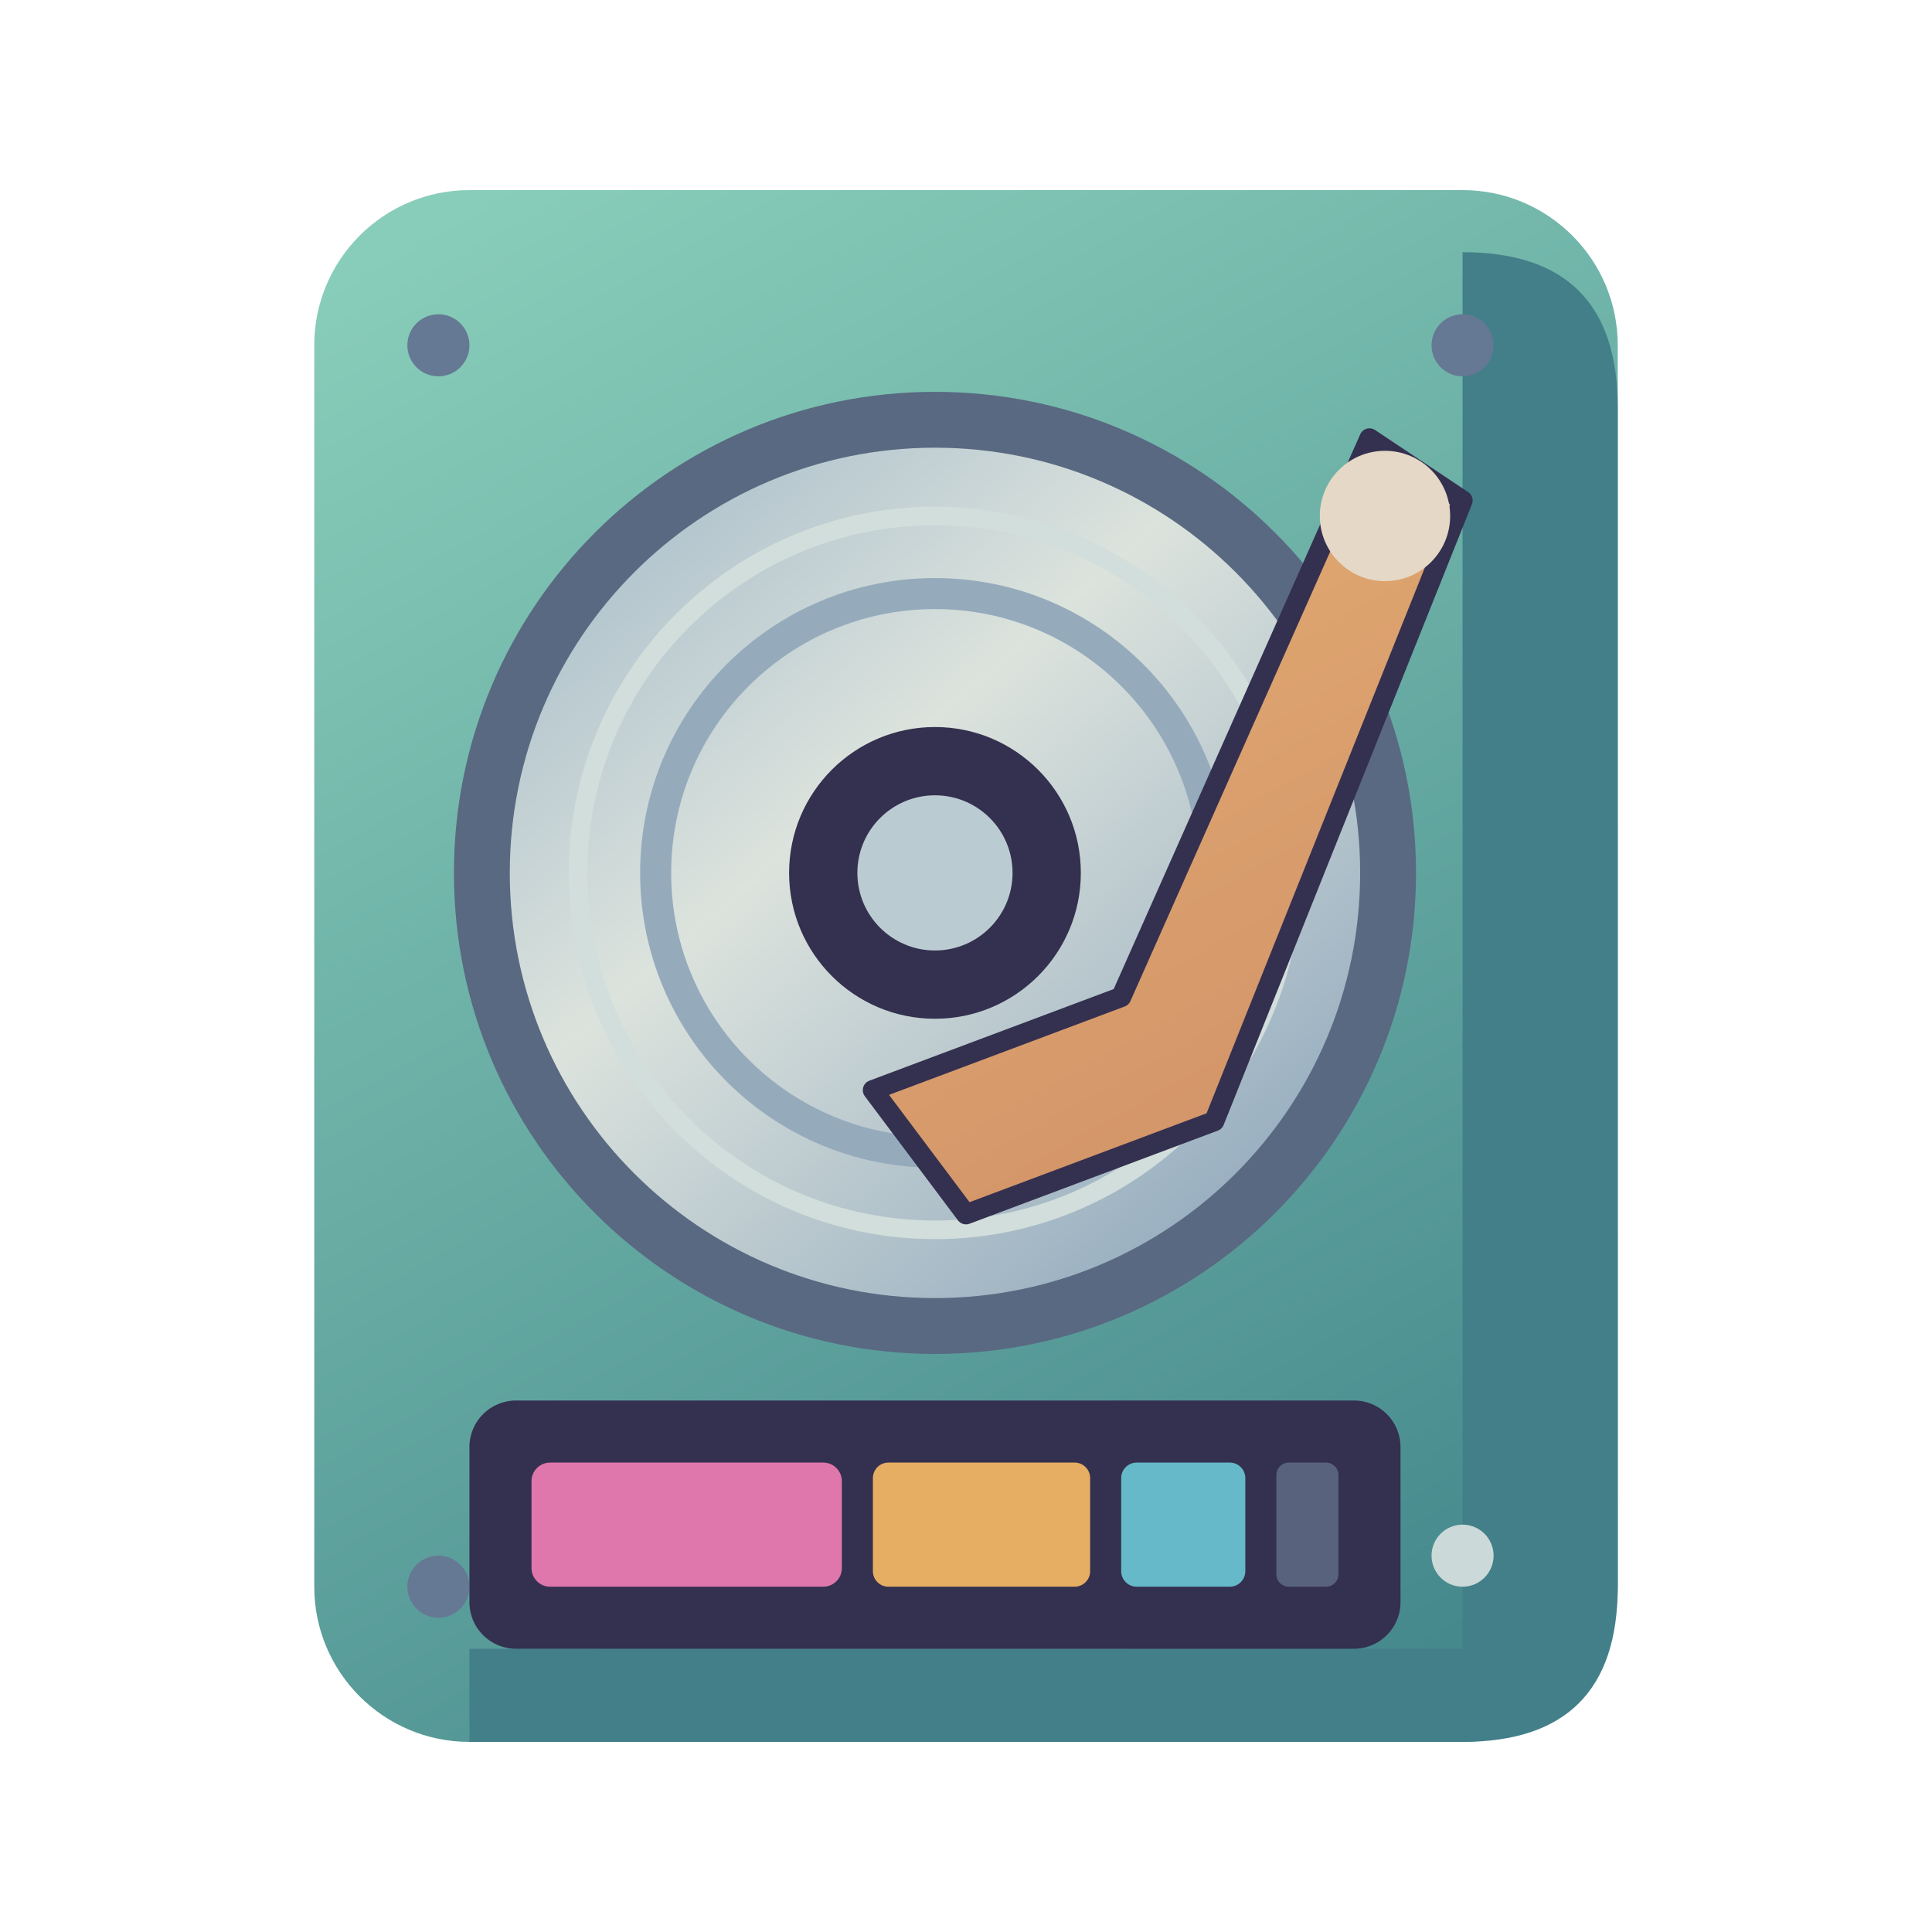
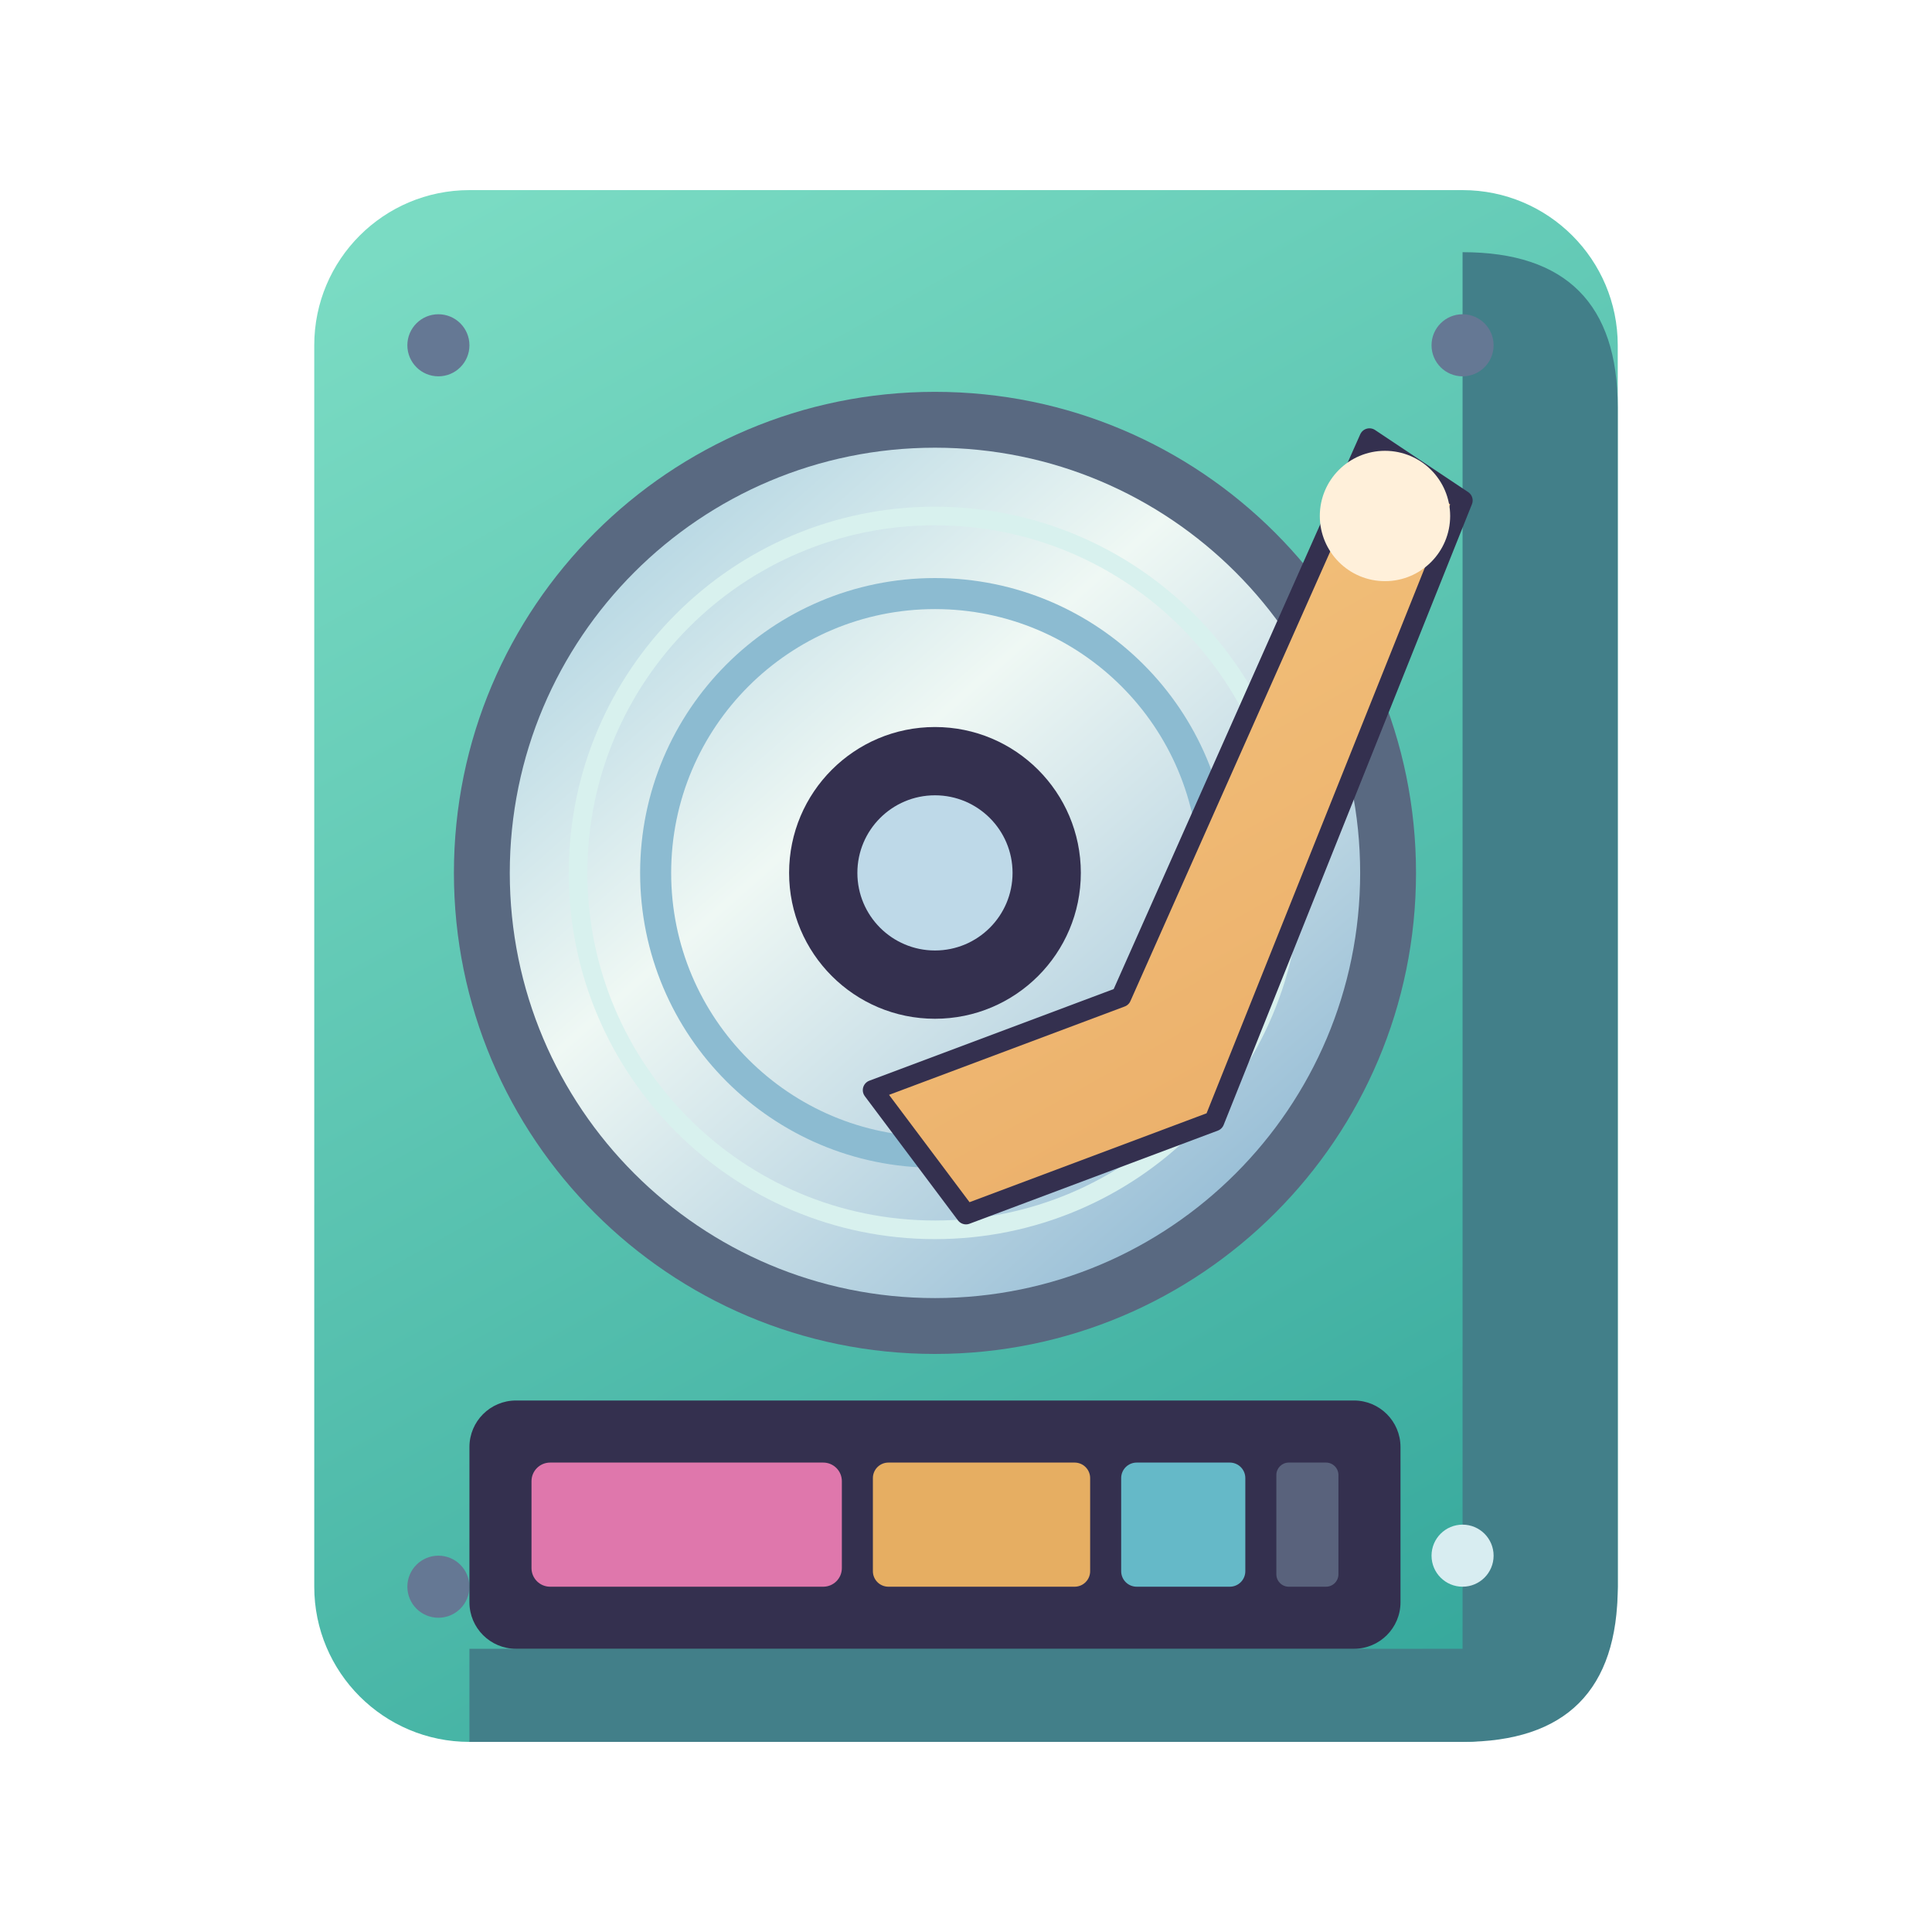
<svg xmlns="http://www.w3.org/2000/svg" width="64" height="64" viewBox="0 0 64 64">
  <g id="frameless-artwork" transform="translate(0.013636 0.013636) scale(0.999574)">
    <defs>
-       <linearGradient id="enamel" x1="0" y1="0" x2=".6" y2="1">
-         <stop stop-color="#f4c8d7" />
-         <stop offset=".4" stop-color="#e88bb6" />
-         <stop offset="1" stop-color="#b94e87" />
-       </linearGradient>
-       <linearGradient id="ink" x1="0" y1="0" x2="1" y2="1">
-         <stop stop-color="#f4c8d7" />
-         <stop offset=".6" stop-color="#e56ea1" />
-         <stop offset="1" stop-color="#b39bd9" />
-       </linearGradient>
-       <linearGradient id="gem" x1="0" y1="0" x2="1" y2="1">
-         <stop stop-color="#d9c3f2" />
-         <stop offset=".5" stop-color="#9272ba" />
-         <stop offset="1" stop-color="#71385f" />
-       </linearGradient>
-     </defs>
+  </defs>
    <g stroke-linecap="round" stroke-linejoin="round" />
-     <defs>
-       <linearGradient id="s-paper" gradientUnits="userSpaceOnUse" x1="15" y1="8" x2="43" y2="58">
-         <stop stop-color="#fff0da" />
-         <stop offset="1" stop-color="#d7cbd3" />
-       </linearGradient>
-       <linearGradient id="s-jade" gradientUnits="userSpaceOnUse" x1="15" y1="8" x2="43" y2="58">
-         <stop stop-color="#88cdb9" />
-         <stop offset="1" stop-color="#44878c" />
-       </linearGradient>
-       <linearGradient id="s-blue" gradientUnits="userSpaceOnUse" x1="15" y1="8" x2="43" y2="58">
-         <stop stop-color="#9ab8d8" />
-         <stop offset="1" stop-color="#5d74a5" />
-       </linearGradient>
-       <linearGradient id="s-violet" gradientUnits="userSpaceOnUse" x1="15" y1="8" x2="43" y2="58">
-         <stop stop-color="#b3a1d9" />
-         <stop offset="1" stop-color="#8274a9" />
-       </linearGradient>
-       <linearGradient id="s-rose" gradientUnits="userSpaceOnUse" x1="15" y1="8" x2="43" y2="58">
-         <stop stop-color="#eca2bc" />
-         <stop offset="1" stop-color="#b66696" />
-       </linearGradient>
-       <linearGradient id="s-copper" gradientUnits="userSpaceOnUse" x1="15" y1="8" x2="43" y2="58">
-         <stop stop-color="#f0c582" />
-         <stop offset="1" stop-color="#d59965" />
-       </linearGradient>
-       <linearGradient id="s-steel" gradientUnits="userSpaceOnUse" x1="15" y1="8" x2="43" y2="58">
-         <stop stop-color="#cbd9d9" />
-         <stop offset="1" stop-color="#8298b0" />
-       </linearGradient>
-       <linearGradient id="s-coral" gradientUnits="userSpaceOnUse" x1="15" y1="8" x2="43" y2="58">
-         <stop stop-color="#ef9b83" />
-         <stop offset="1" stop-color="#cc697c" />
-       </linearGradient>
-       <linearGradient id="screen-glass" gradientUnits="userSpaceOnUse" x1="32" y1="10" x2="32" y2="45">
-         <stop stop-color="#42516c" />
-         <stop offset="1" stop-color="#29283e" />
-       </linearGradient>
-       <linearGradient id="rubber-handle" gradientUnits="userSpaceOnUse" x1="32" y1="8" x2="32" y2="24">
-         <stop stop-color="#ee9c91" />
-         <stop offset=".45" stop-color="#e87f8d" />
-         <stop offset="1" stop-color="#b85c7b" />
-       </linearGradient>
-     </defs>
+     <defs />
    <g data-material="authored" stroke-linecap="round" stroke-linejoin="round">
      <g id="usage-frameless-artwork" transform="translate(-0.912915 -0.912915) scale(1.028529)">
        <defs>
-           <linearGradient id="usage-enamel" x1="0" y1="0" x2=".6" y2="1">
-             <stop stop-color="#f4c8d7" />
-             <stop offset=".4" stop-color="#e88bb6" />
-             <stop offset="1" stop-color="#b94e87" />
-           </linearGradient>
-           <linearGradient id="usage-ink" x1="0" y1="0" x2="1" y2="1">
-             <stop stop-color="#f4c8d7" />
-             <stop offset=".6" stop-color="#e56ea1" />
-             <stop offset="1" stop-color="#b39bd9" />
-           </linearGradient>
-           <linearGradient id="usage-gem" x1="0" y1="0" x2="1" y2="1">
-             <stop stop-color="#d9c3f2" />
-             <stop offset=".5" stop-color="#9272ba" />
-             <stop offset="1" stop-color="#71385f" />
-           </linearGradient>
-         </defs>
+  </defs>
        <g stroke-linecap="round" stroke-linejoin="round" />
        <defs>
-           <linearGradient id="usage-s-paper" gradientUnits="userSpaceOnUse" x1="15" y1="8" x2="43" y2="58">
-             <stop stop-color="#fff0da" />
-             <stop offset="1" stop-color="#d7cbd3" />
-           </linearGradient>
          <linearGradient id="usage-s-jade" gradientUnits="userSpaceOnUse" x1="15" y1="8" x2="43" y2="58">
-             <stop stop-color="#88cdb9" />
-             <stop offset="1" stop-color="#44878c" />
-           </linearGradient>
-           <linearGradient id="usage-s-blue" gradientUnits="userSpaceOnUse" x1="15" y1="8" x2="43" y2="58">
-             <stop stop-color="#9ab8d8" />
-             <stop offset="1" stop-color="#5d74a5" />
-           </linearGradient>
-           <linearGradient id="usage-s-violet" gradientUnits="userSpaceOnUse" x1="15" y1="8" x2="43" y2="58">
-             <stop stop-color="#b3a1d9" />
-             <stop offset="1" stop-color="#8274a9" />
-           </linearGradient>
-           <linearGradient id="usage-s-rose" gradientUnits="userSpaceOnUse" x1="15" y1="8" x2="43" y2="58">
-             <stop stop-color="#eca2bc" />
-             <stop offset="1" stop-color="#b66696" />
+             <stop stop-color="#7adbc3" />
+             <stop offset="1" stop-color="#36a89c" />
          </linearGradient>
          <linearGradient id="usage-s-copper" gradientUnits="userSpaceOnUse" x1="15" y1="8" x2="43" y2="58">
-             <stop stop-color="#efbd78" />
-             <stop offset="1" stop-color="#c58162" />
-           </linearGradient>
-           <linearGradient id="usage-s-steel" gradientUnits="userSpaceOnUse" x1="15" y1="8" x2="43" y2="58">
-             <stop stop-color="#cbd9d9" />
-             <stop offset="1" stop-color="#8298b0" />
-           </linearGradient>
-           <linearGradient id="usage-s-coral" gradientUnits="userSpaceOnUse" x1="15" y1="8" x2="43" y2="58">
-             <stop stop-color="#ef9b83" />
-             <stop offset="1" stop-color="#cc697c" />
+             <stop stop-color="#f9d18a" />
+             <stop offset="1" stop-color="#e5a05c" />
          </linearGradient>
        </defs>
        <g data-material="authored" stroke-linecap="round" stroke-linejoin="round">
          <rect x="11" y="7" width="42" height="50" rx="5" fill="url(#usage-s-jade)" />
          <path d="M48 9Q53 9 53 14V52Q53 57 48 57H16V54H48Z" fill="#427f89" />
          <circle cx="31" cy="29" r="15.5" fill="#596981" />
          <defs>
            <linearGradient id="usage-machined-platter" gradientUnits="userSpaceOnUse" x1="20" y1="16" x2="42" y2="41">
-               <stop stop-color="#a8bdca" />
-               <stop offset=".4" stop-color="#dce3dd" />
-               <stop offset="1" stop-color="#91a9bd" />
+               <stop stop-color="#a9cfdf" />
+               <stop offset=".4" stop-color="#eff8f4" />
+               <stop offset="1" stop-color="#8fb8d3" />
            </linearGradient>
          </defs>
          <circle cx="31" cy="29" r="13.7" fill="url(#usage-machined-platter)" />
-           <circle cx="31" cy="29" r="11.5" fill="none" stroke="#d2dedb" stroke-width="0.6" />
-           <circle cx="31" cy="29" r="9" fill="none" stroke="#95abbc" stroke-width="1" />
+           <circle cx="31" cy="29" r="11.5" fill="none" stroke="#d8f1ee" stroke-width="0.6" />
+           <circle cx="31" cy="29" r="9" fill="none" stroke="#8cbbd1" stroke-width="1" />
          <circle cx="31" cy="29" r="4.7" fill="#34304f" />
-           <circle cx="31" cy="29" r="2.5" fill="#bbcbd2" />
+           <circle cx="31" cy="29" r="2.5" fill="#bed9e8" />
          <path d="M45 15 48 17 40 37 32 40 29 36 37 33Z" fill="url(#usage-s-copper)" stroke="#34304f" stroke-width="0.65" />
-           <circle cx="45.5" cy="17.5" r="2.1" fill="#e5d8c6" />
+           <circle cx="45.5" cy="17.5" r="2.1" fill="#fff0da" />
          <circle cx="15" cy="12" r="1" fill="#657894" />
-           <circle cx="48" cy="51" r="1" fill="#cbd9d9" />
+           <circle cx="48" cy="51" r="1" fill="#d8edf1" />
          <circle cx="15" cy="52" r="1" fill="#657894" />
          <circle cx="48" cy="12" r="1" fill="#657894" />
          <rect x="16" y="46" width="30" height="8" rx="1.5" fill="#34304f" />
          <rect x="18" y="48" width="10" height="4" rx="0.6" fill="#df77ac" />
          <rect x="29" y="48" width="7" height="4" rx="0.5" fill="#e6ae62" />
          <rect x="37" y="48" width="4" height="4" rx="0.5" fill="#65b9c8" />
          <rect x="42" y="48" width="2" height="4" rx="0.4" fill="#59627c" />
        </g>
      </g>
    </g>
  </g>
</svg>
